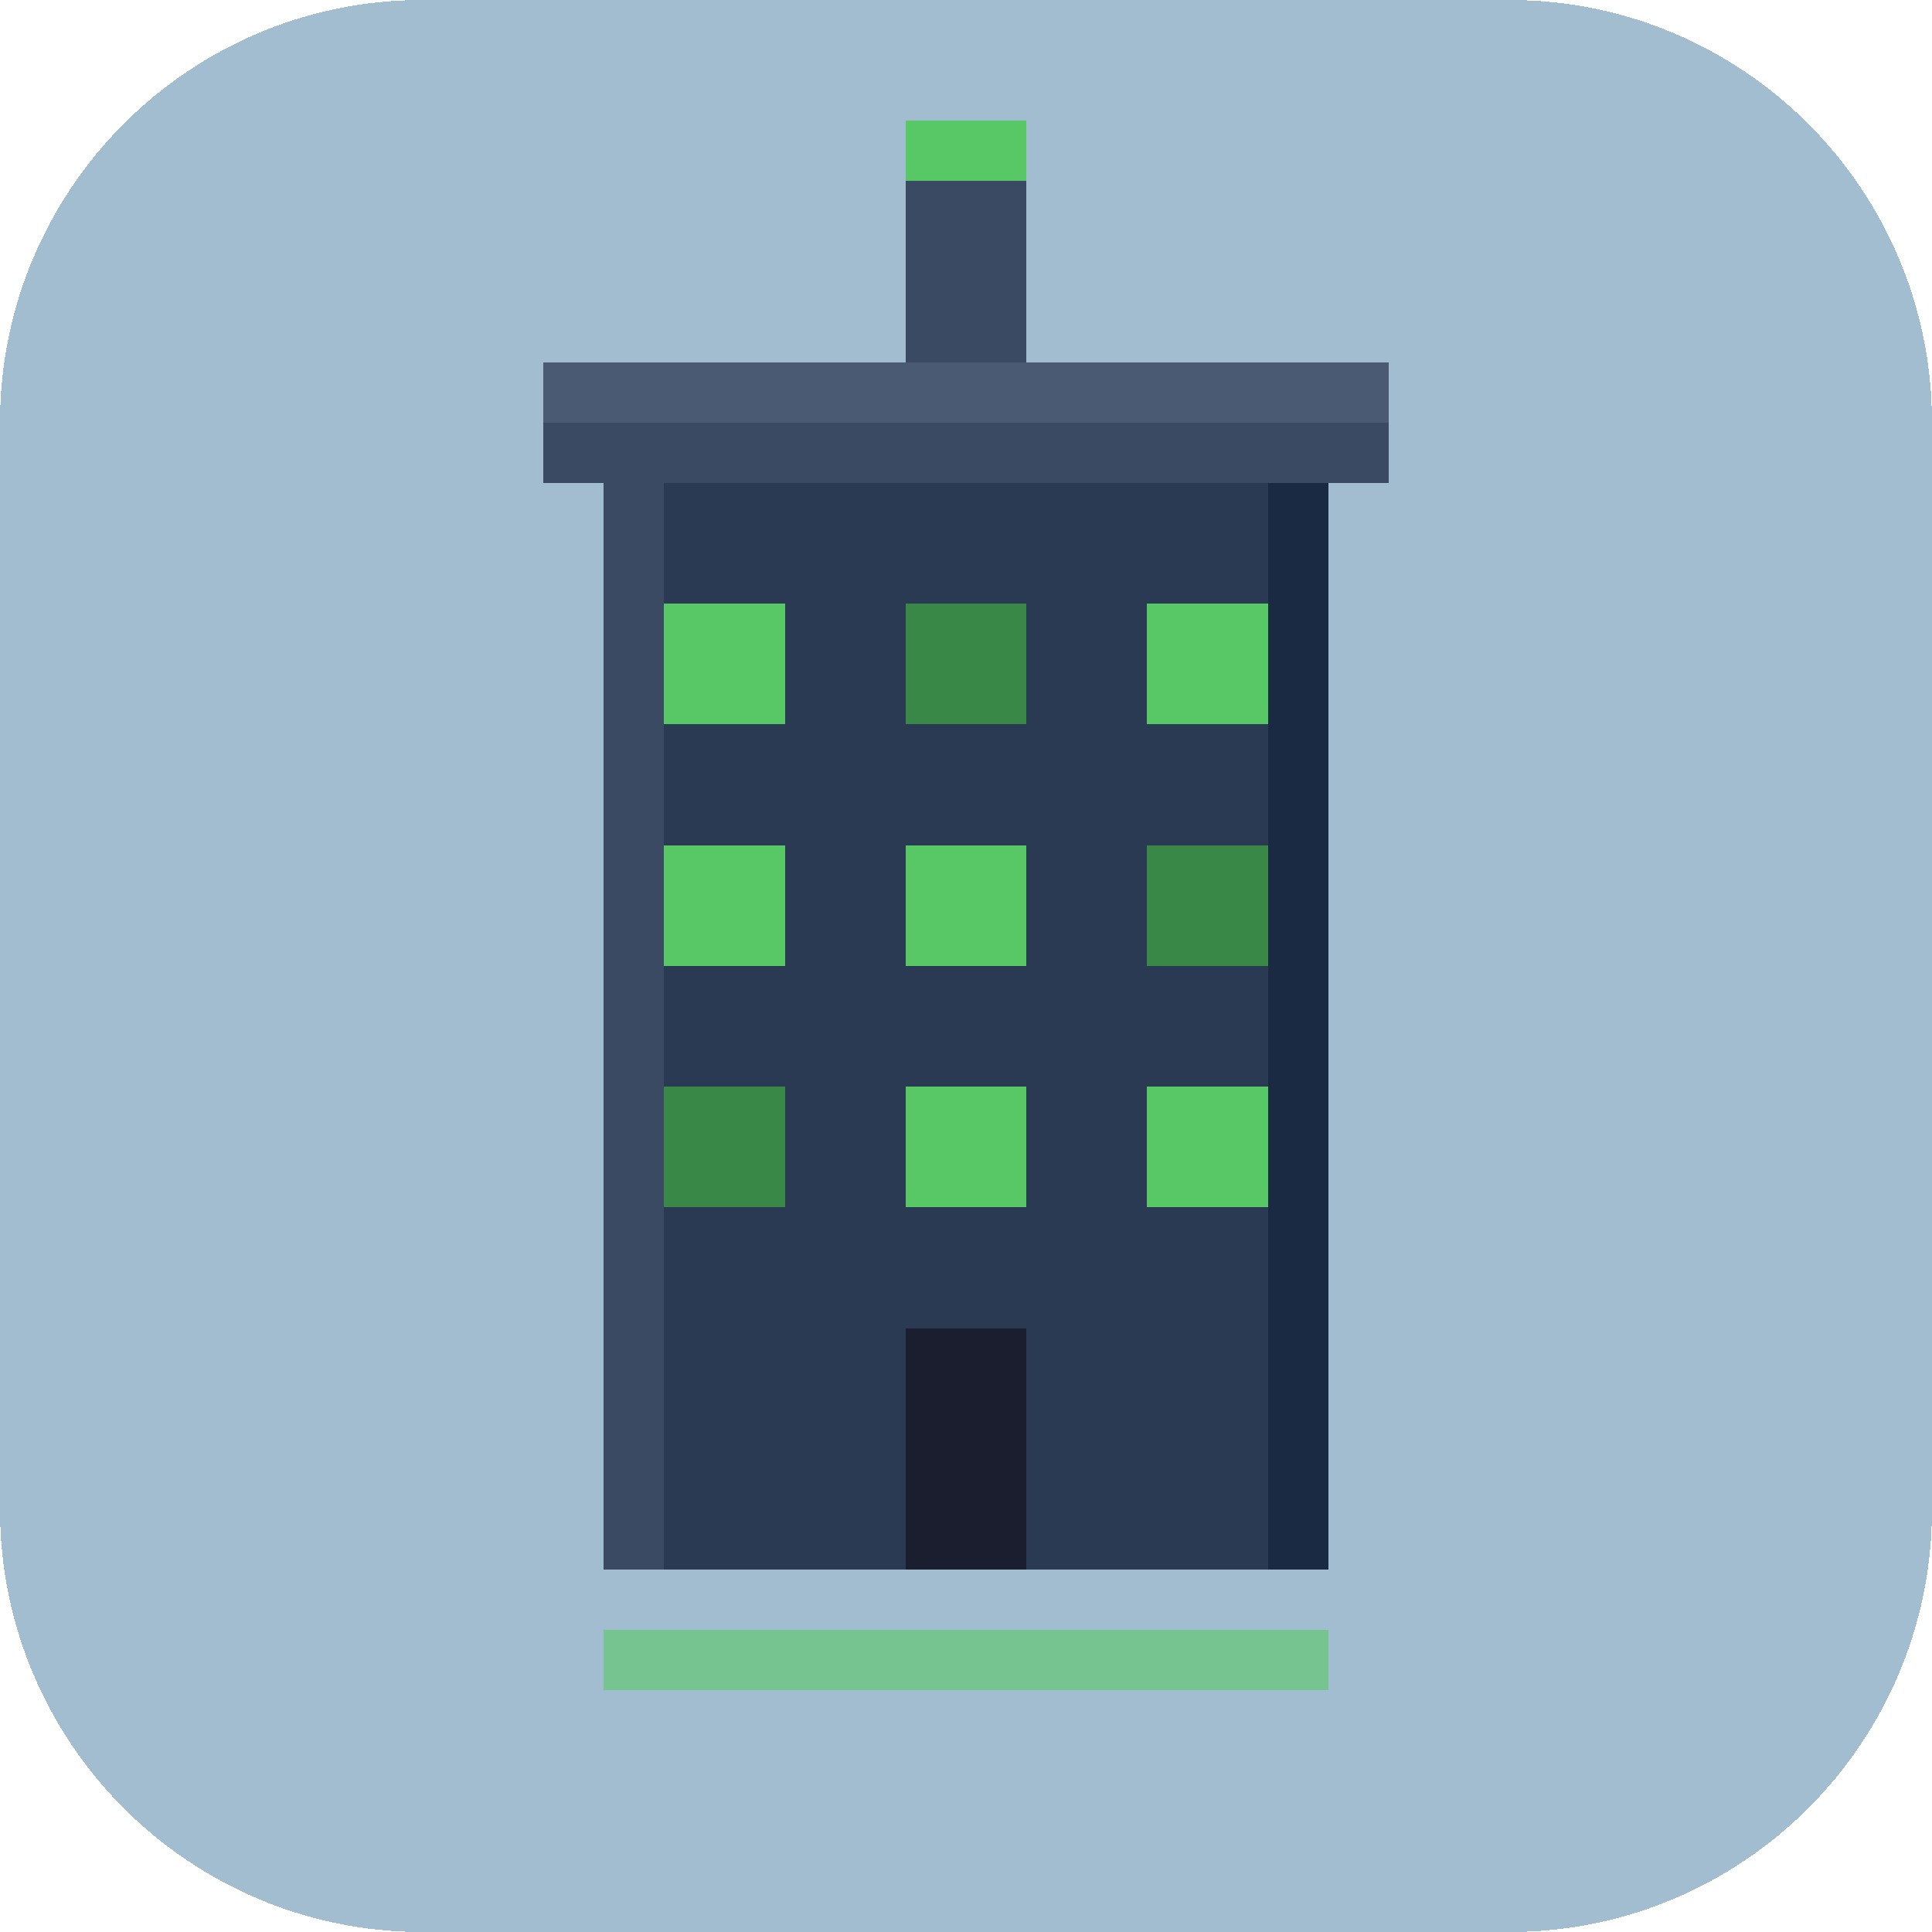
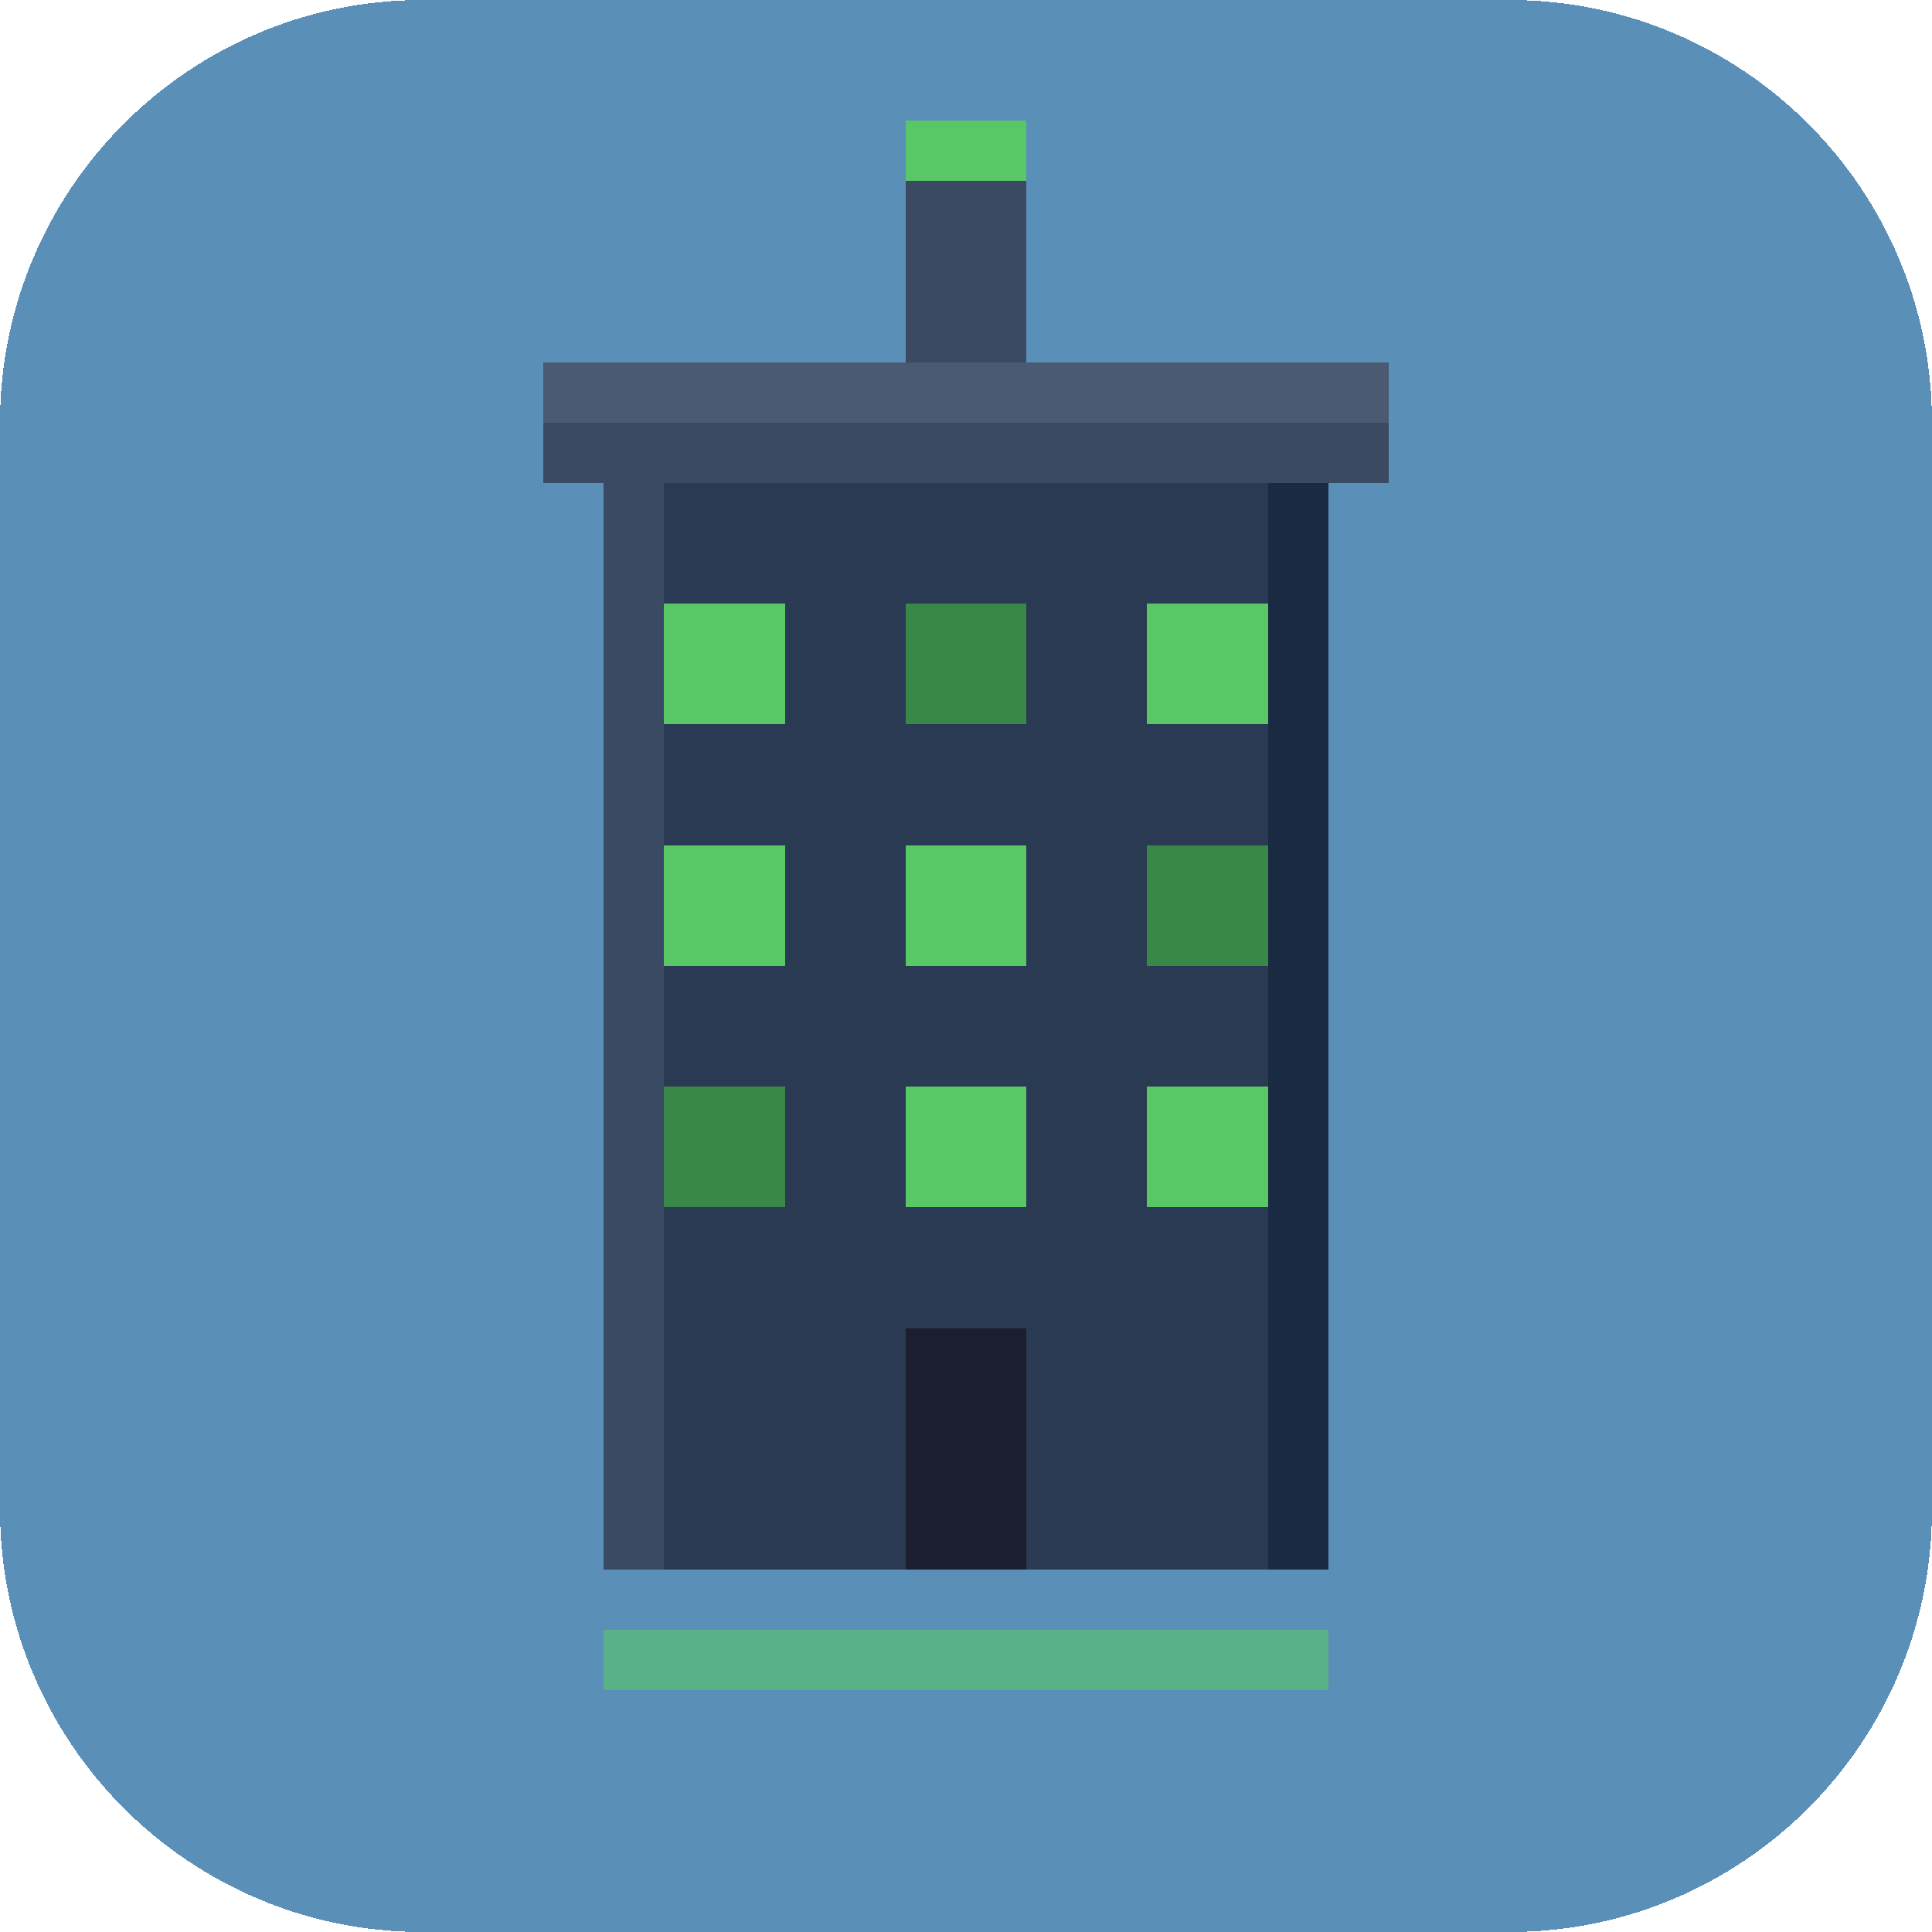
<svg xmlns="http://www.w3.org/2000/svg" viewBox="0 0 32 32" shape-rendering="crispEdges">
-   <rect width="32" height="32" rx="7" fill="#a3bdd0" />
+   <rect width="32" height="32" rx="7" fill="#5a8fb8" />
  <rect x="15" y="3" width="2" height="3" fill="#3a4a62" />
  <rect x="15" y="2" width="2" height="1" fill="#58c866" />
  <rect x="9" y="6" width="14" height="2" fill="#3a4a62" />
  <rect x="9" y="6" width="14" height="1" fill="#4a5a72" />
  <rect x="10" y="8" width="12" height="18" fill="#2a3a52" />
  <rect x="10" y="8" width="1" height="18" fill="#3a4a62" />
  <rect x="21" y="8" width="1" height="18" fill="#1a2a42" />
  <rect x="11" y="10" width="2" height="2" fill="#58c866" />
  <rect x="15" y="10" width="2" height="2" fill="#3a8848" />
  <rect x="19" y="10" width="2" height="2" fill="#58c866" />
  <rect x="11" y="14" width="2" height="2" fill="#58c866" />
  <rect x="15" y="14" width="2" height="2" fill="#58c866" />
  <rect x="19" y="14" width="2" height="2" fill="#3a8848" />
  <rect x="11" y="18" width="2" height="2" fill="#3a8848" />
  <rect x="15" y="18" width="2" height="2" fill="#58c866" />
  <rect x="19" y="18" width="2" height="2" fill="#58c866" />
  <rect x="15" y="22" width="2" height="4" fill="#1a1e2e" />
  <rect x="10" y="27" width="12" height="1" fill="#58c866" opacity="0.6" />
</svg>
